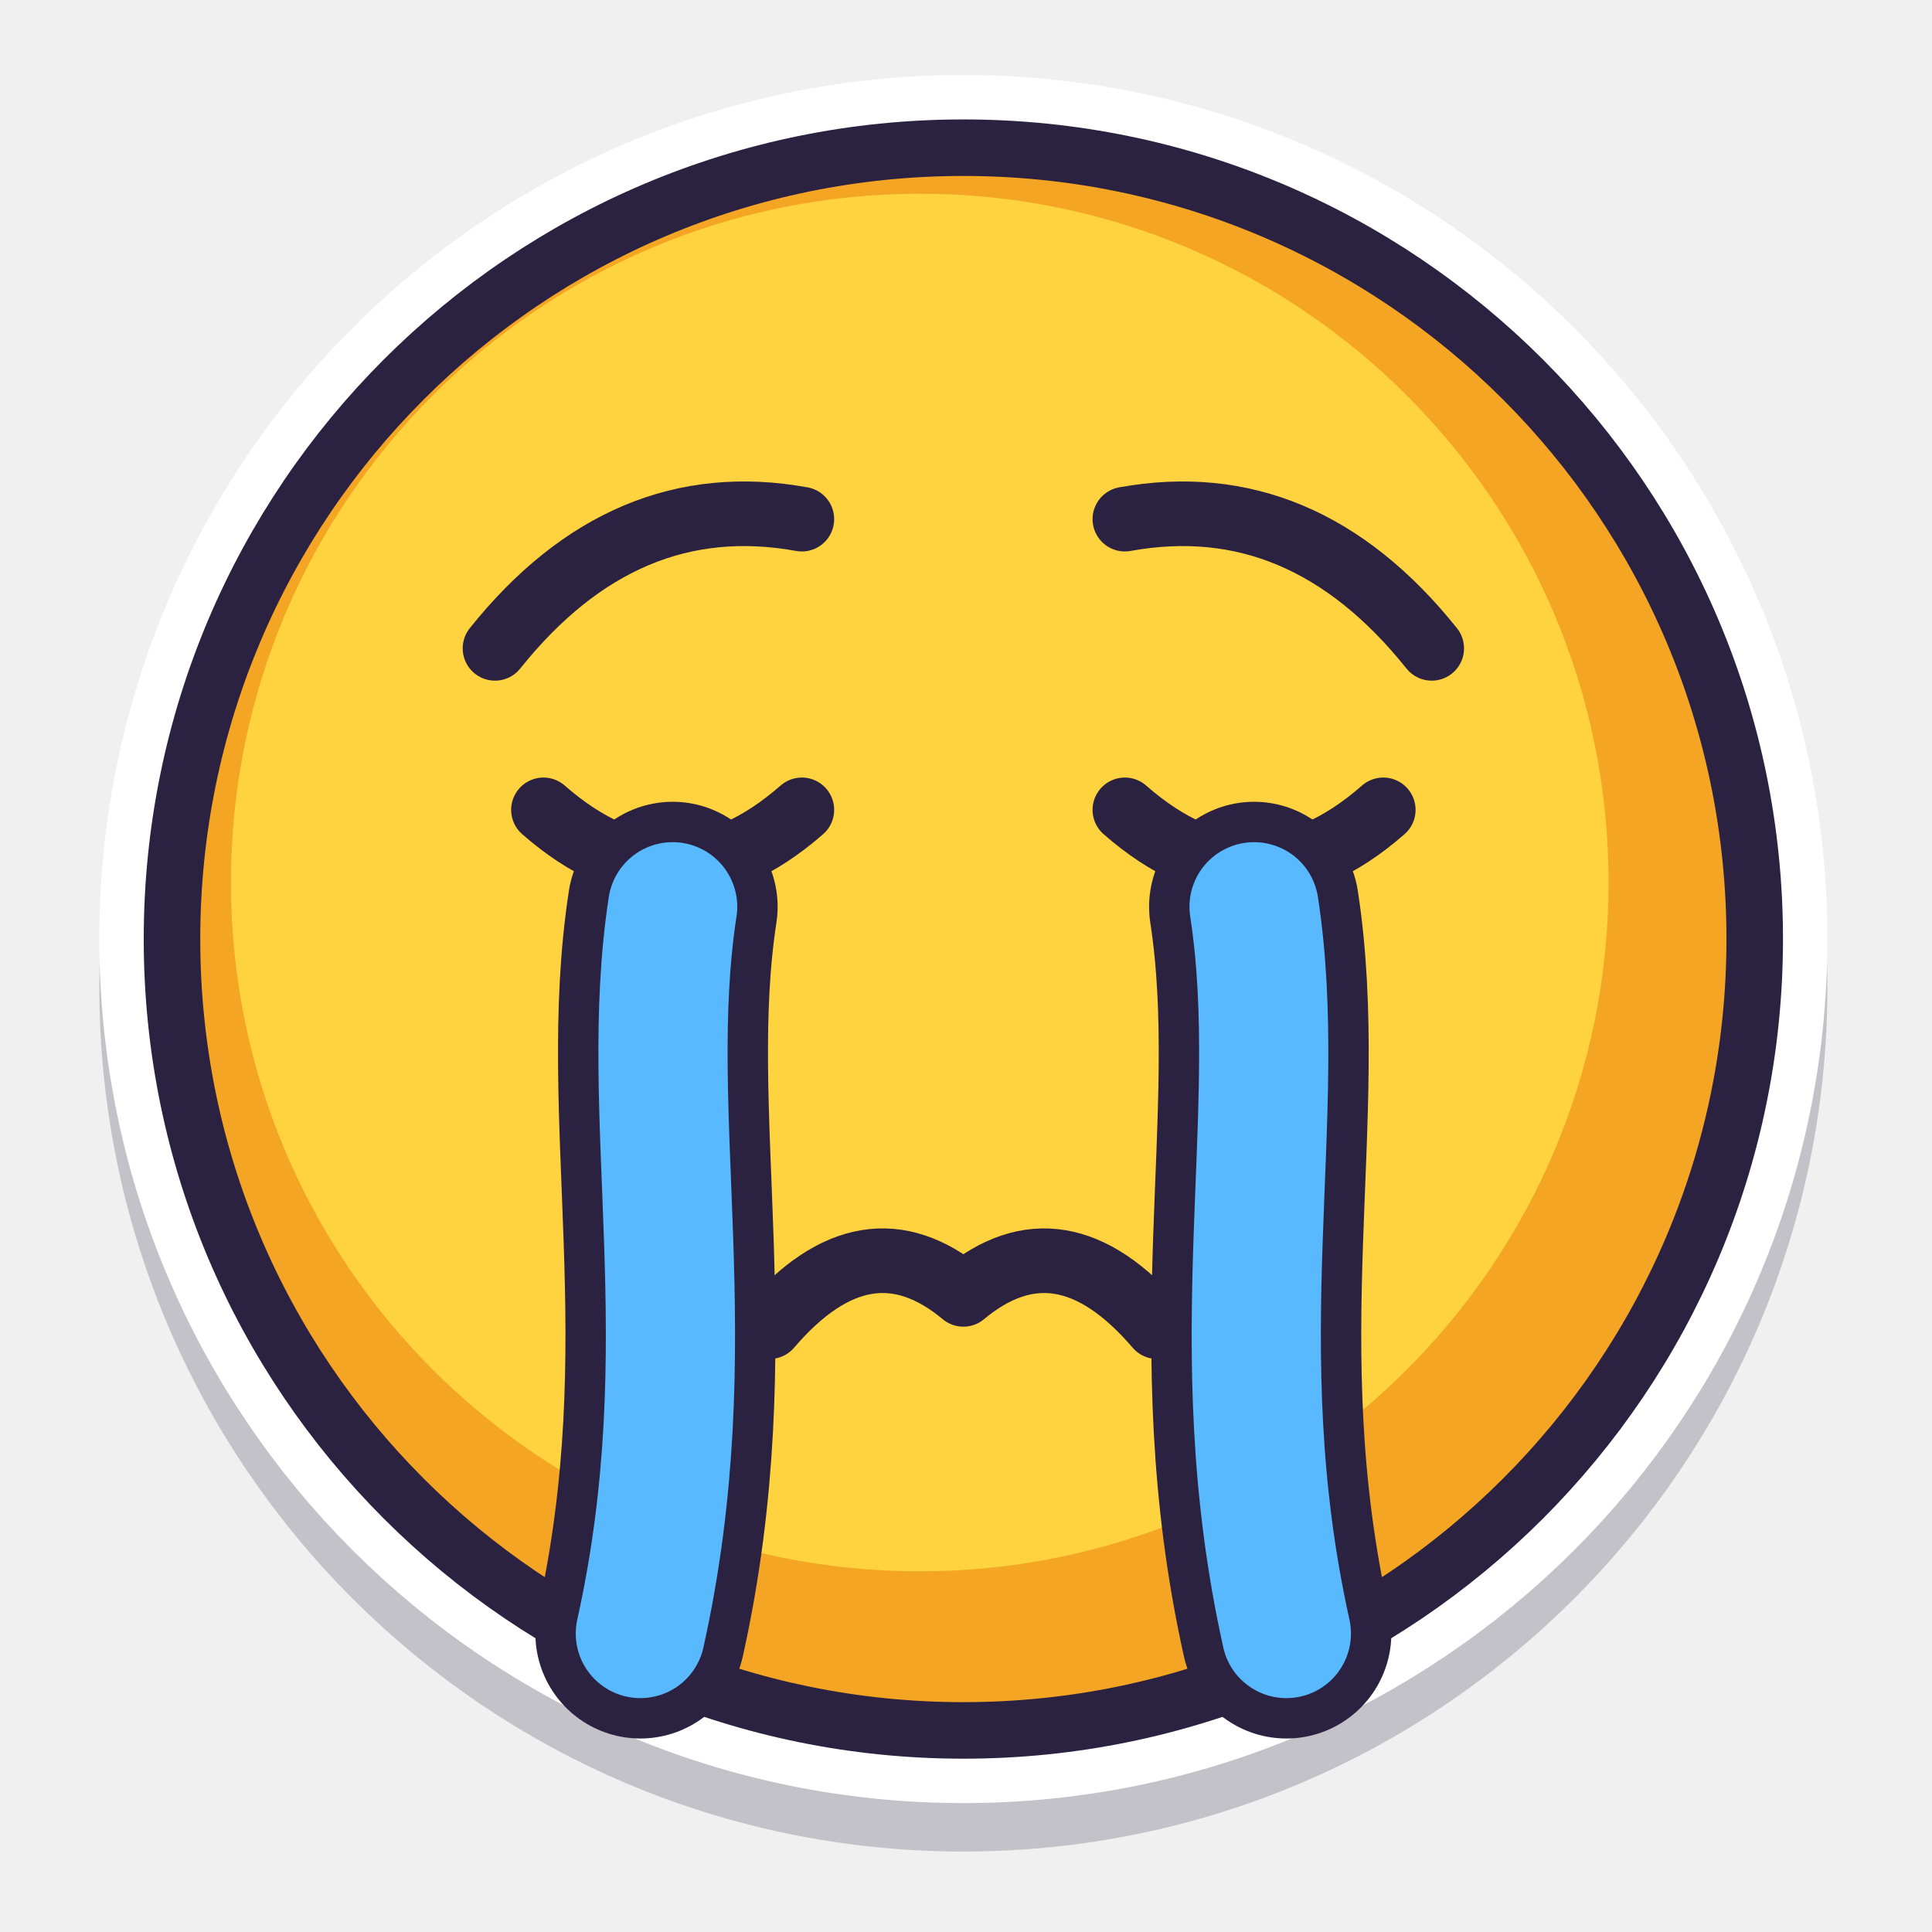
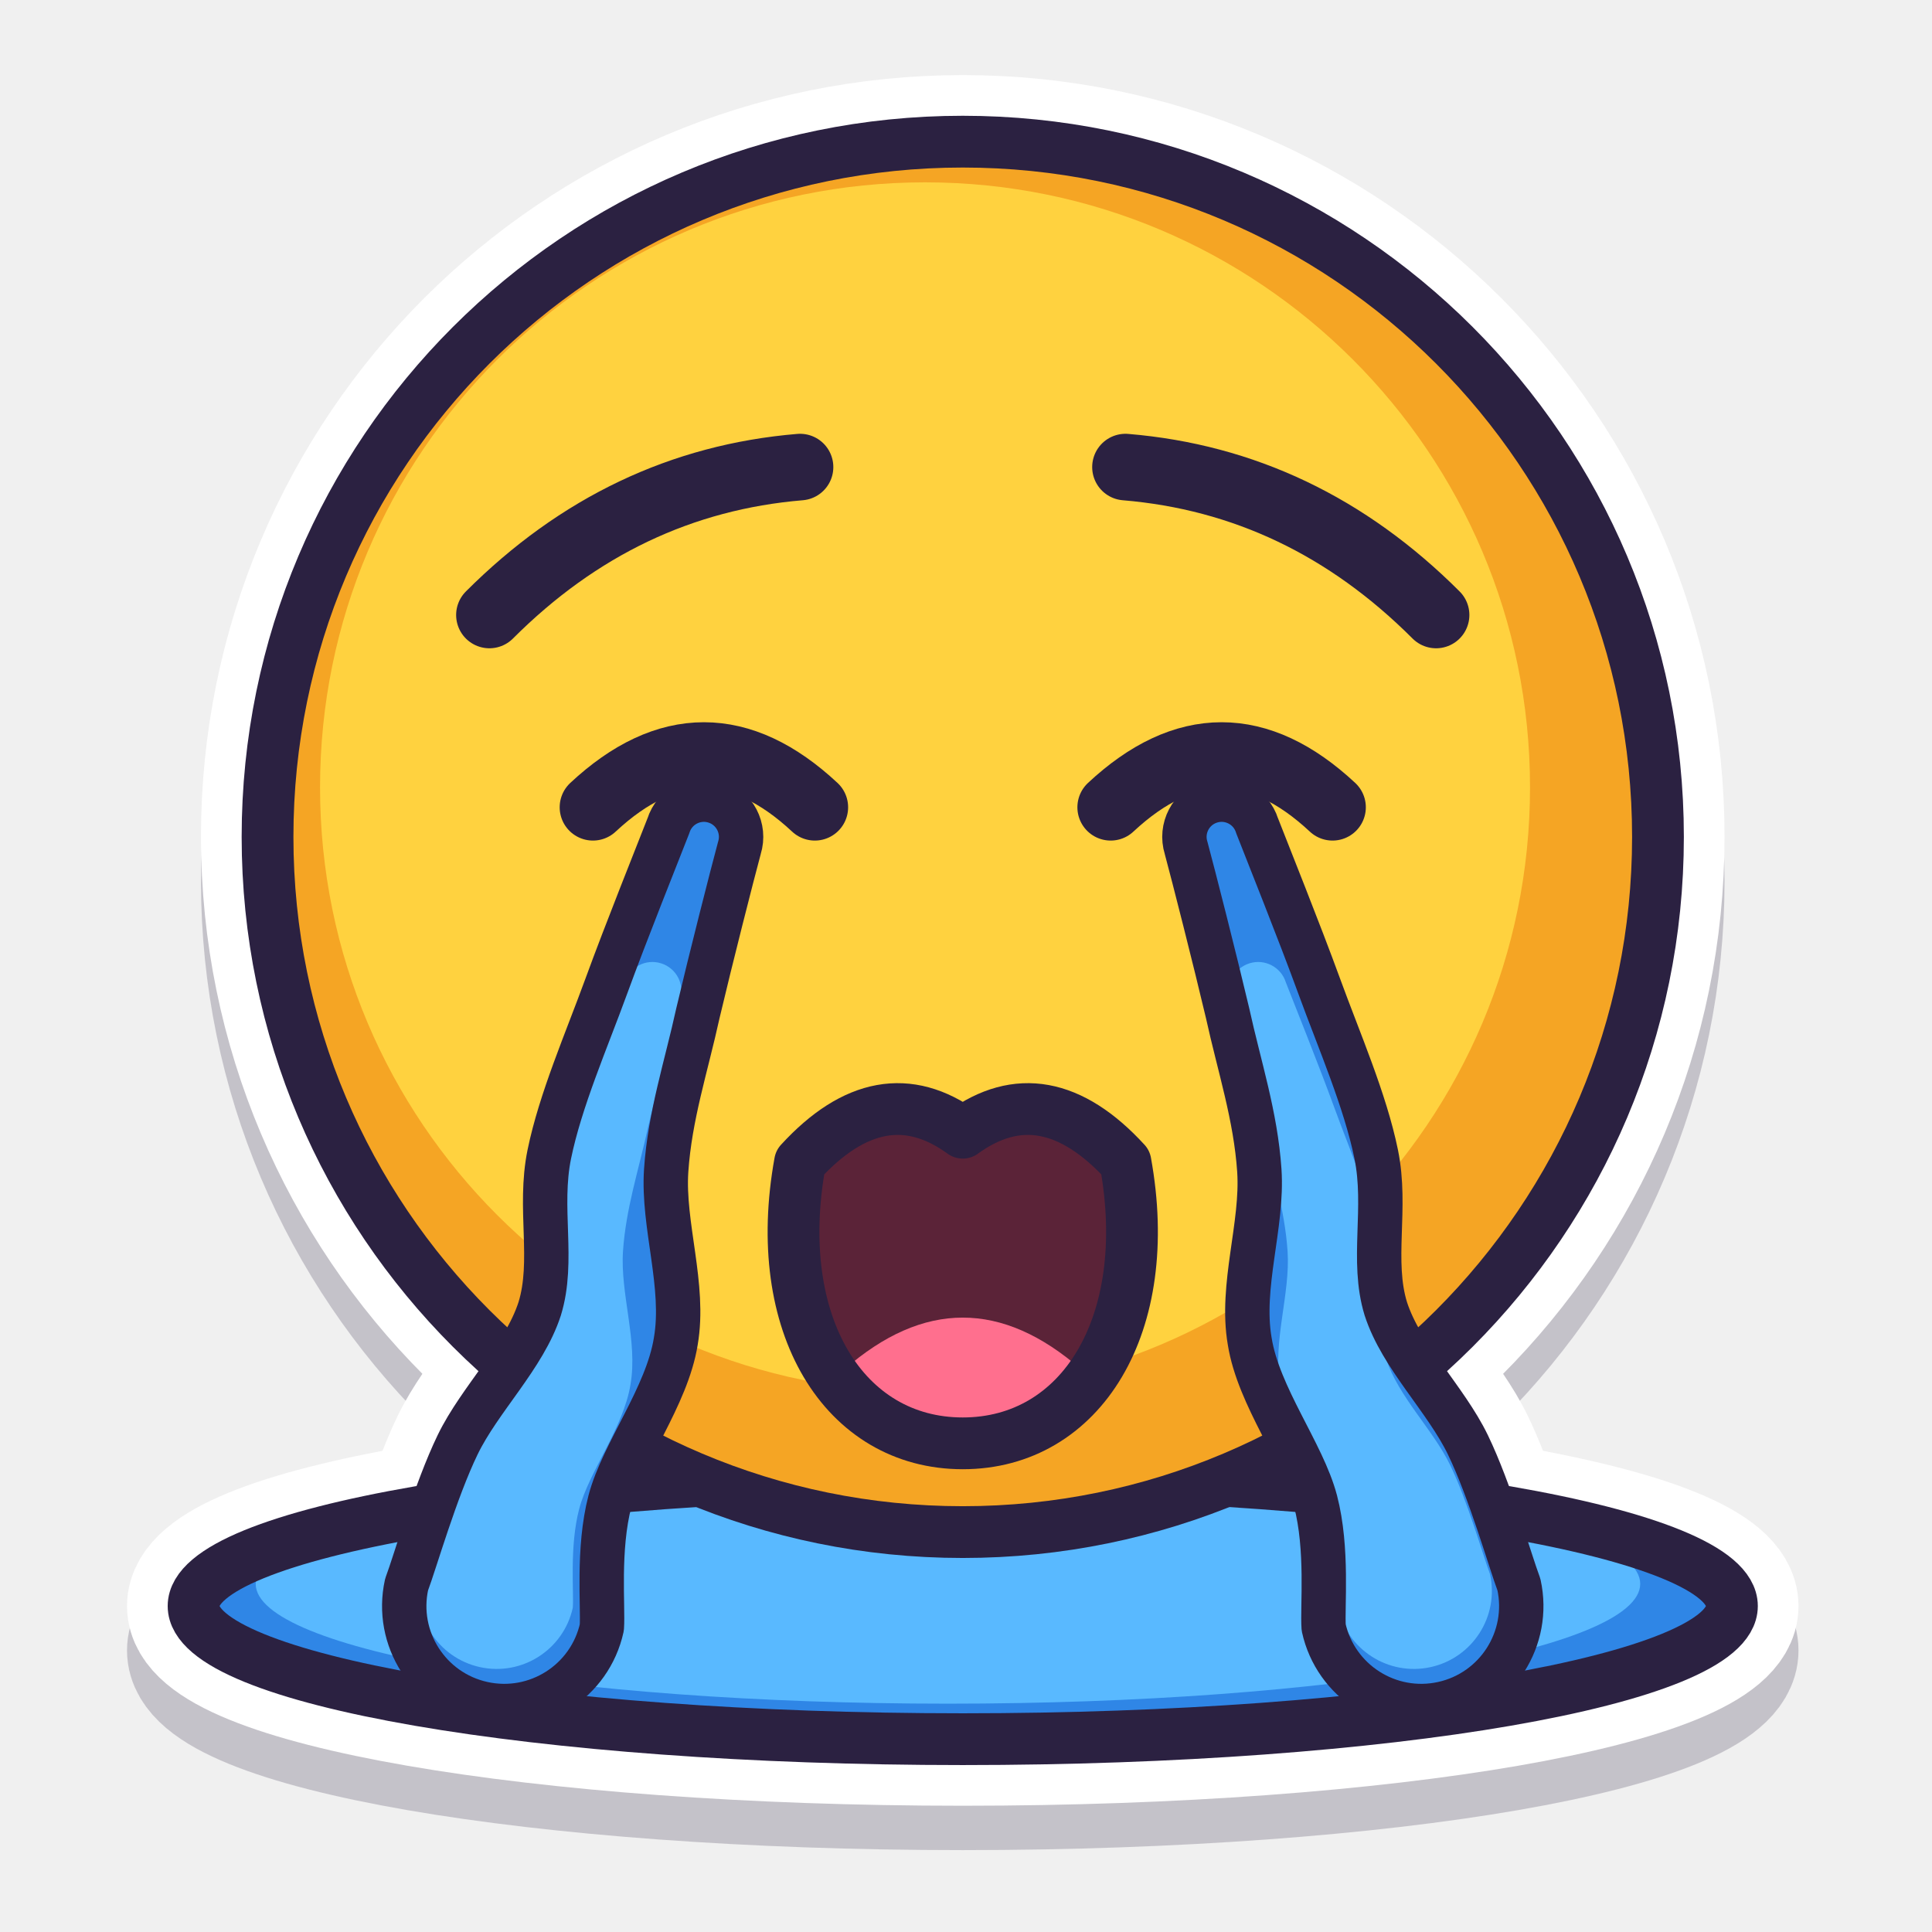
<svg xmlns="http://www.w3.org/2000/svg" xmlns:xlink="http://www.w3.org/1999/xlink" viewBox="0 0 256 256" width="256" height="256">
  <defs>
    <g id="o0">
-       <circle cx="128" cy="128" r="98" stroke-width="18" />
+       <ellipse cx="128" cy="222" rx="104" ry="18" stroke-width="18" />
+       <circle cx="128" cy="118" r="94" stroke-width="18" />
+       <path d="M88.2 116.5C86.8 120.1 82.5 130.8 79.8 138.2C77.1 145.6 73.6 153.6 72.1 160.9C70.6 168.2 72.8 175.3 70.8 181.8C68.7 188.3 62.7 194 59.7 200.2C56.7 206.4 54 215.9 52.8 219.1A13.5 13.5 0 0 0 79.2 224.9C79.4 222.1 78.6 214.3 80.3 207.8C82 201.3 88 193.7 89.2 186.2C90.5 178.7 87.4 170.5 87.9 163.1C88.4 155.7 90.6 149.1 92.2 141.8C93.9 134.6 96.8 123.2 97.8 119.5A5 5 0 0 0 88.2 116.5Z" stroke-width="18" />
+       <path d="M158.2 119.5C159.2 123.2 162.1 134.6 163.8 141.8C165.4 149.1 167.6 155.7 168.1 163.1C168.6 170.5 165.5 178.7 166.8 186.2C168 193.7 174 201.3 175.7 207.8C177.4 214.3 176.6 222.1 176.8 224.9A13.5 13.5 0 0 0 203.2 219.1C202 215.9 199.3 206.4 196.3 200.2C193.3 194 187.3 188.3 185.2 181.8C183.2 175.3 185.4 168.2 183.9 160.9C182.4 153.6 178.9 145.6 176.2 138.2C173.5 130.8 169.2 120.1 167.8 116.5A5 5 0 0 0 158.2 119.5Z" stroke-width="18" />
    </g>
  </defs>
-   <g id="still" stroke-linecap="round" stroke-linejoin="round" transform="translate(-9.31 -12.53) scale(1.07)">
+   <g id="still" stroke-linecap="round" stroke-linejoin="round" transform="translate(2.13 -4.75) scale(0.98)">
    <g fill="#2b2141" stroke="#2b2141" opacity=".22" transform="translate(0 6)">
      <use xlink:href="#o0" />
    </g>
    <g fill="#fff" stroke="#fff">
      <use xlink:href="#o0" />
    </g>
-     <circle cx="128" cy="128" r="98" fill="#f5a524" />
-     <circle cx="122.6" cy="121" r="85.3" fill="#ffd23f" />
-     <circle cx="128" cy="128" r="98" fill="none" stroke="#2b2141" stroke-width="7" />
-     <path d="M70 92Q86 72 108 76" fill="none" stroke="#2b2141" stroke-width="8" />
-     <path d="M186 92Q170 72 148 76" fill="none" stroke="#2b2141" stroke-width="8" />
-     <path d="M76 112Q92 126 108 112" fill="none" stroke="#2b2141" stroke-width="8" />
-     <path d="M148 112Q164 126 180 112" fill="none" stroke="#2b2141" stroke-width="8" />
-     <path d="M92 124C88 150 96 178 88 214" fill="none" stroke="#2b2141" stroke-width="26" />
-     <path d="M92 124C88 150 96 178 88 214" fill="none" stroke="#59b9ff" stroke-width="16" />
-     <path d="M164 124C168 150 160 178 168 214" fill="none" stroke="#2b2141" stroke-width="26" />
-     <path d="M164 124C168 150 160 178 168 214" fill="none" stroke="#59b9ff" stroke-width="16" />
-     <path d="M104 176Q116 162 128 172Q140 162 152 176" fill="none" stroke="#2b2141" stroke-width="8" />
+     <ellipse cx="128" cy="222" rx="104" ry="18" fill="#2f86e6" />
+     <ellipse cx="128" cy="222" rx="104" ry="18" fill="#59b9ff" transform="translate(10.8 19.2) scale(0.9)" />
+     <ellipse cx="128" cy="222" rx="104" ry="18" fill="none" stroke="#2b2141" stroke-width="7" />
+     <circle cx="128" cy="118" r="94" fill="#f5a524" />
+     <circle cx="122.9" cy="111.3" r="81.8" fill="#ffd23f" />
+     <circle cx="128" cy="118" r="94" fill="none" stroke="#2b2141" stroke-width="7" />
+     <path d="M64 88Q82 70 106 68" fill="none" stroke="#2b2141" stroke-width="9" />
+     <path d="M192 88Q174 70 150 68" fill="none" stroke="#2b2141" stroke-width="9" />
+     <path d="M78 114Q93 100 108 114" fill="none" stroke="#2b2141" stroke-width="9" />
+     <path d="M178 114Q163 100 148 114" fill="none" stroke="#2b2141" stroke-width="9" />
+     <path d="M88.2 116.5C86.8 120.1 82.5 130.8 79.8 138.2C77.1 145.6 73.6 153.6 72.1 160.9C70.6 168.2 72.8 175.3 70.8 181.8C68.7 188.3 62.7 194 59.7 200.2C56.7 206.4 54 215.9 52.8 219.1A13.5 13.5 0 0 0 79.2 224.9C79.4 222.1 78.6 214.3 80.3 207.8C82 201.3 88 193.7 89.2 186.2C90.5 178.7 87.4 170.5 87.9 163.1C88.4 155.7 90.6 149.1 92.2 141.8C93.9 134.6 96.8 123.2 97.8 119.5A5 5 0 0 0 88.2 116.5Z" fill="#2f86e6" />
+     <path d="M88.2 116.5C86.8 120.1 82.5 130.8 79.8 138.2C77.1 145.6 73.6 153.6 72.1 160.9C70.6 168.2 72.8 175.3 70.8 181.8C68.7 188.3 62.7 194 59.7 200.2C56.7 206.4 54 215.9 52.8 219.1A13.5 13.5 0 0 0 79.2 224.9C79.4 222.1 78.6 214.3 80.3 207.8C82 201.3 88 193.7 89.2 186.2C90.5 178.7 87.4 170.5 87.9 163.1C88.4 155.7 90.6 149.1 92.2 141.8C93.9 134.6 96.8 123.2 97.8 119.5A5 5 0 0 0 88.2 116.5Z" fill="#59b9ff" transform="translate(13.5 46.8) scale(0.78)" />
+     <path d="M88.2 116.5C86.8 120.1 82.5 130.8 79.8 138.2C77.1 145.6 73.6 153.6 72.1 160.9C70.6 168.2 72.8 175.3 70.8 181.8C68.7 188.3 62.7 194 59.7 200.2C56.7 206.4 54 215.9 52.8 219.1A13.5 13.5 0 0 0 79.2 224.9C79.4 222.1 78.6 214.3 80.3 207.8C82 201.3 88 193.7 89.2 186.2C90.5 178.7 87.4 170.5 87.9 163.1C88.4 155.7 90.6 149.1 92.2 141.8C93.9 134.6 96.8 123.2 97.8 119.5A5 5 0 0 0 88.2 116.5Z" fill="none" stroke="#2b2141" stroke-width="6" />
+     <path d="M158.2 119.5C159.2 123.2 162.1 134.6 163.8 141.8C165.4 149.1 167.6 155.7 168.1 163.1C168.6 170.5 165.5 178.7 166.8 186.2C168 193.7 174 201.3 175.7 207.8C177.4 214.3 176.6 222.1 176.8 224.9A13.5 13.5 0 0 0 203.2 219.1C202 215.9 199.3 206.4 196.3 200.2C193.3 194 187.3 188.3 185.2 181.8C183.2 175.3 185.4 168.2 183.9 160.9C182.4 153.6 178.9 145.6 176.2 138.2C173.5 130.8 169.2 120.1 167.8 116.5A5 5 0 0 0 158.2 119.5Z" fill="#2f86e6" />
+     <path d="M158.2 119.5C159.2 123.2 162.1 134.6 163.8 141.8C165.4 149.1 167.6 155.7 168.1 163.1C168.6 170.5 165.5 178.7 166.8 186.2C168 193.7 174 201.3 175.7 207.8C177.4 214.3 176.6 222.1 176.8 224.9A13.5 13.5 0 0 0 203.2 219.1C202 215.9 199.3 206.4 196.3 200.2C193.3 194 187.3 188.3 185.2 181.8C183.2 175.3 185.4 168.2 183.9 160.9C182.4 153.6 178.9 145.6 176.2 138.2C173.5 130.8 169.2 120.1 167.8 116.5A5 5 0 0 0 158.2 119.5Z" fill="#59b9ff" transform="translate(40.8 46.8) scale(0.78)" />
+     <path d="M158.2 119.5C159.2 123.2 162.1 134.6 163.8 141.8C165.4 149.1 167.6 155.7 168.1 163.1C168.6 170.5 165.5 178.7 166.8 186.2C168 193.7 174 201.3 175.7 207.8C177.4 214.3 176.6 222.1 176.8 224.9A13.5 13.5 0 0 0 203.2 219.1C202 215.9 199.3 206.4 196.3 200.2C193.3 194 187.3 188.3 185.2 181.8C183.2 175.3 185.4 168.2 183.9 160.9C182.4 153.6 178.9 145.6 176.2 138.2C173.5 130.8 169.2 120.1 167.8 116.5A5 5 0 0 0 158.2 119.5Z" fill="none" stroke="#2b2141" stroke-width="6" />
+     <path d="M106 162Q117 150 128 158Q139 150 150 162C154 184 144 200 128 200C112 200 102 184 106 162Z" fill="#5b2338" />
+     <path d="M112 190Q128 176 144 190Q138 200 128 200Q118 200 112 190Z" fill="#ff6f8e" />
+     <path d="M106 162Q117 150 128 158Q139 150 150 162C154 184 144 200 128 200C112 200 102 184 106 162Z" fill="none" stroke="#2b2141" stroke-width="7" />
  </g>
</svg>
